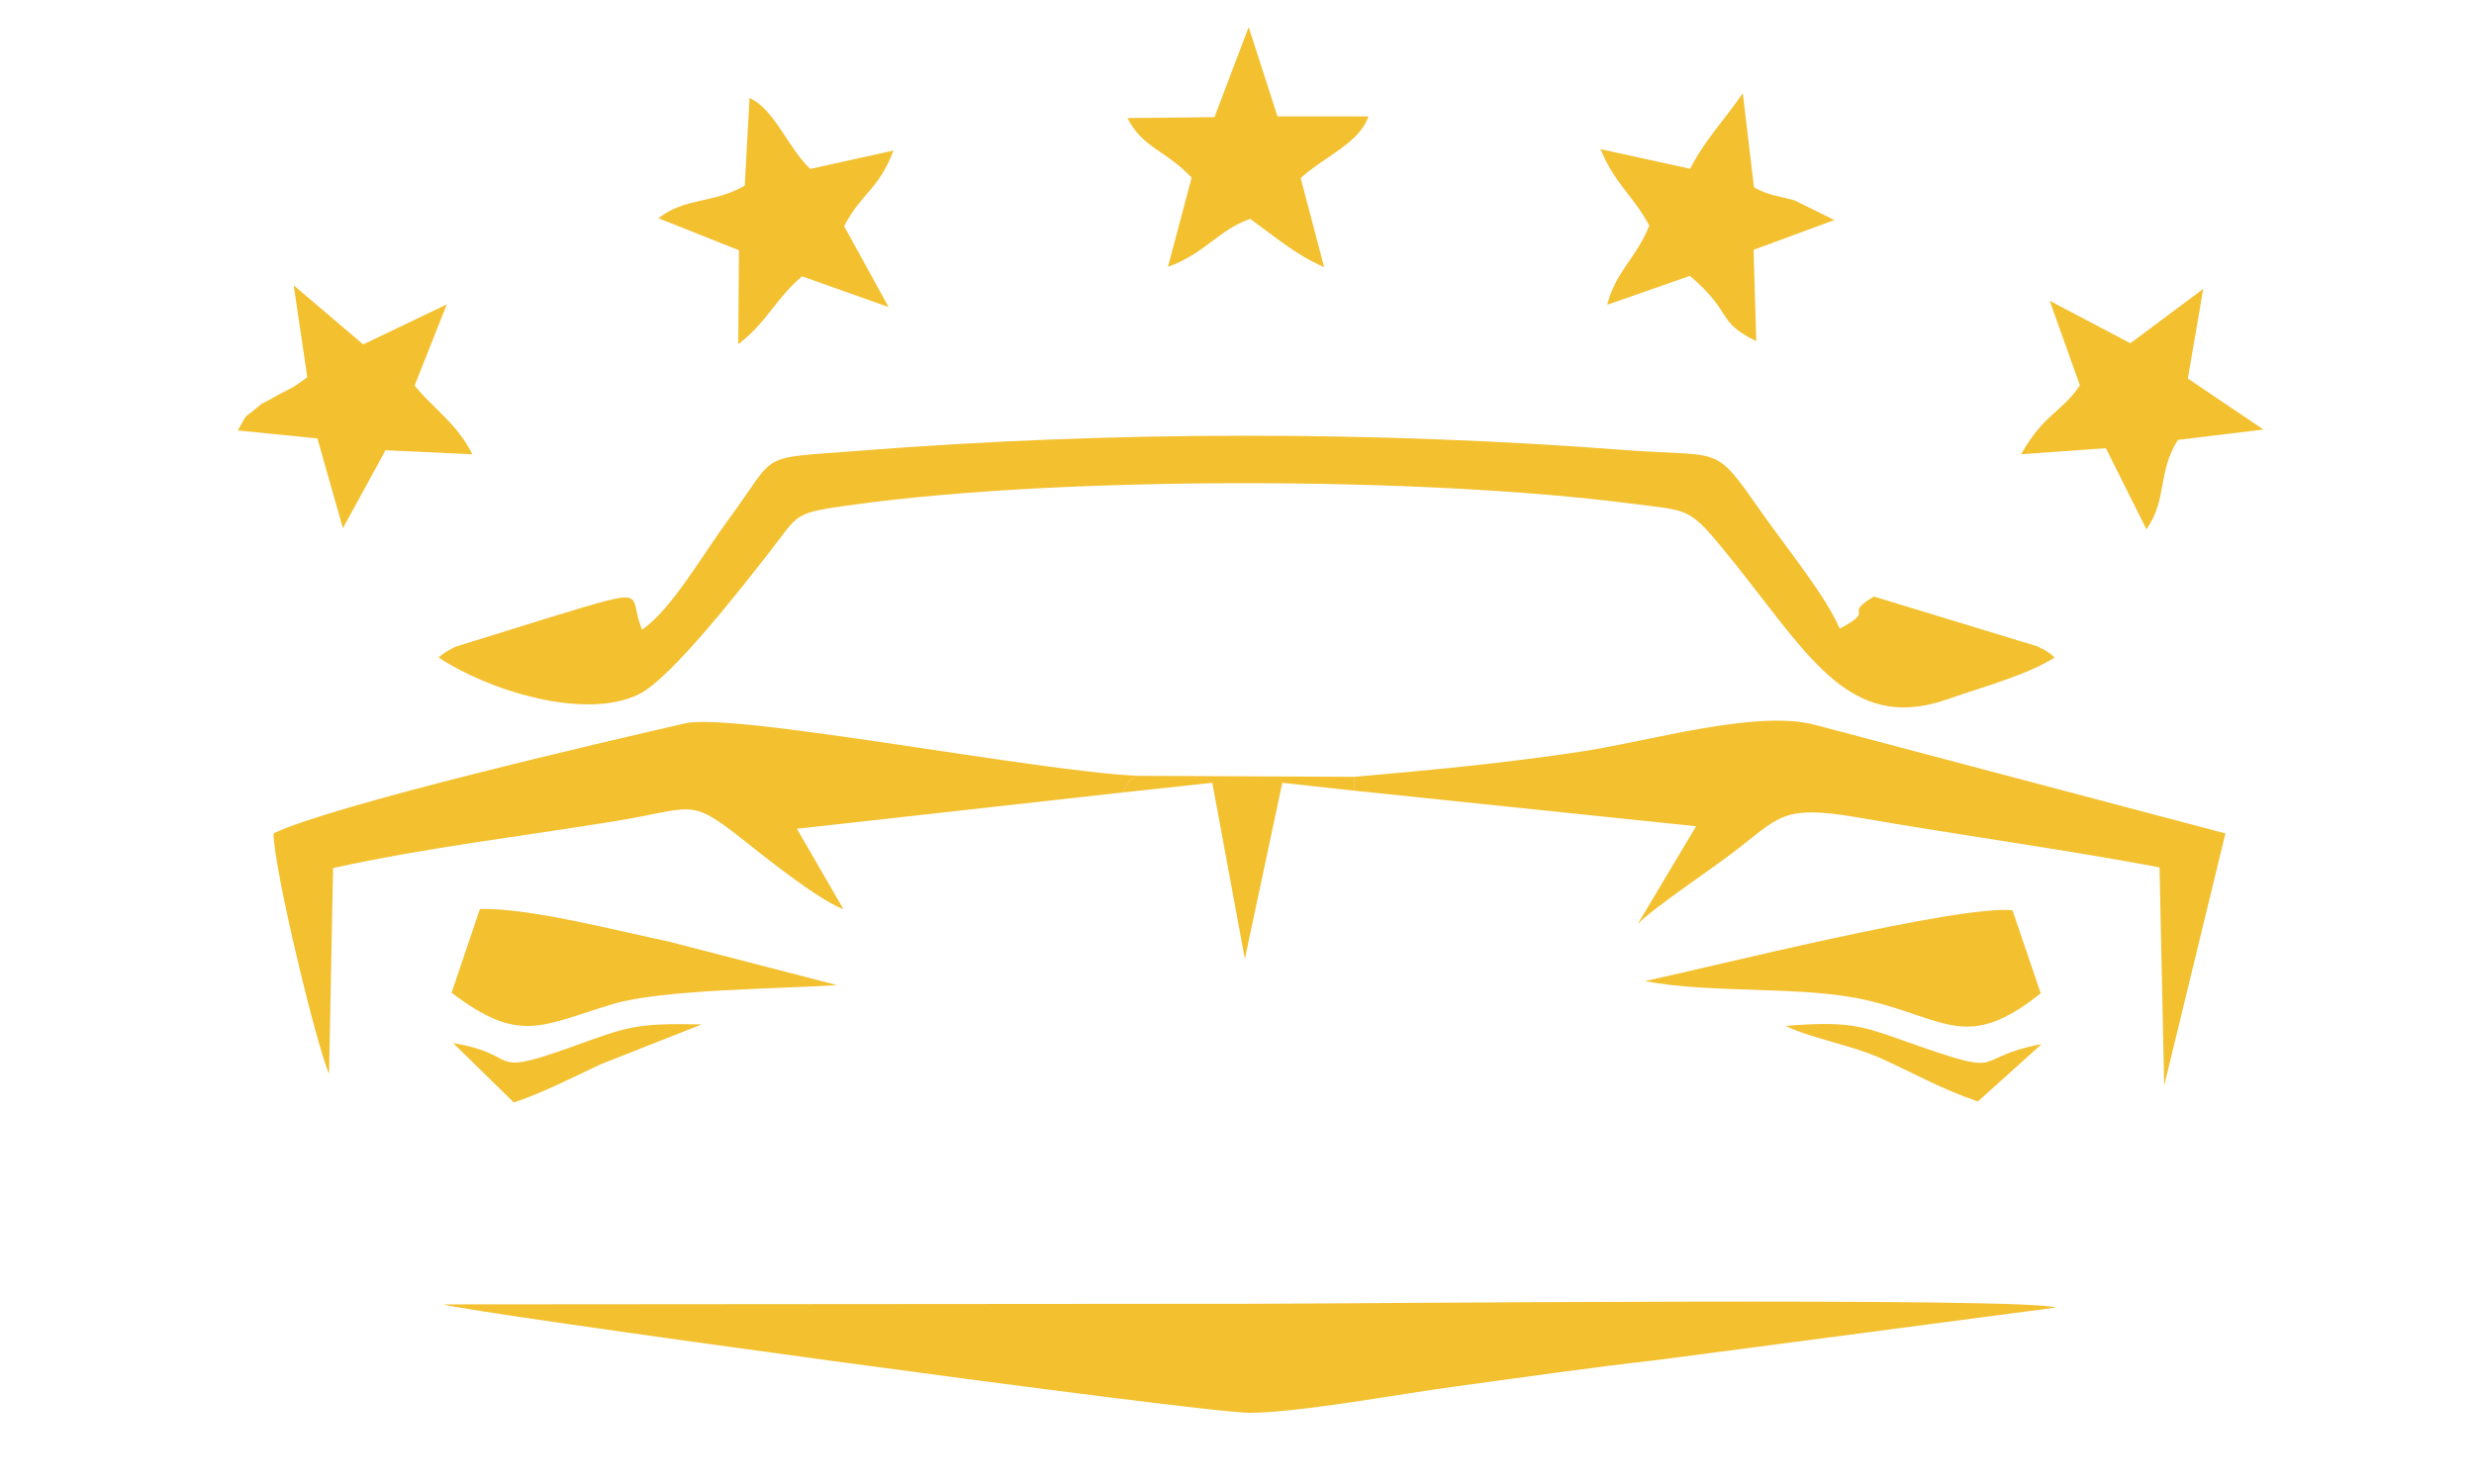
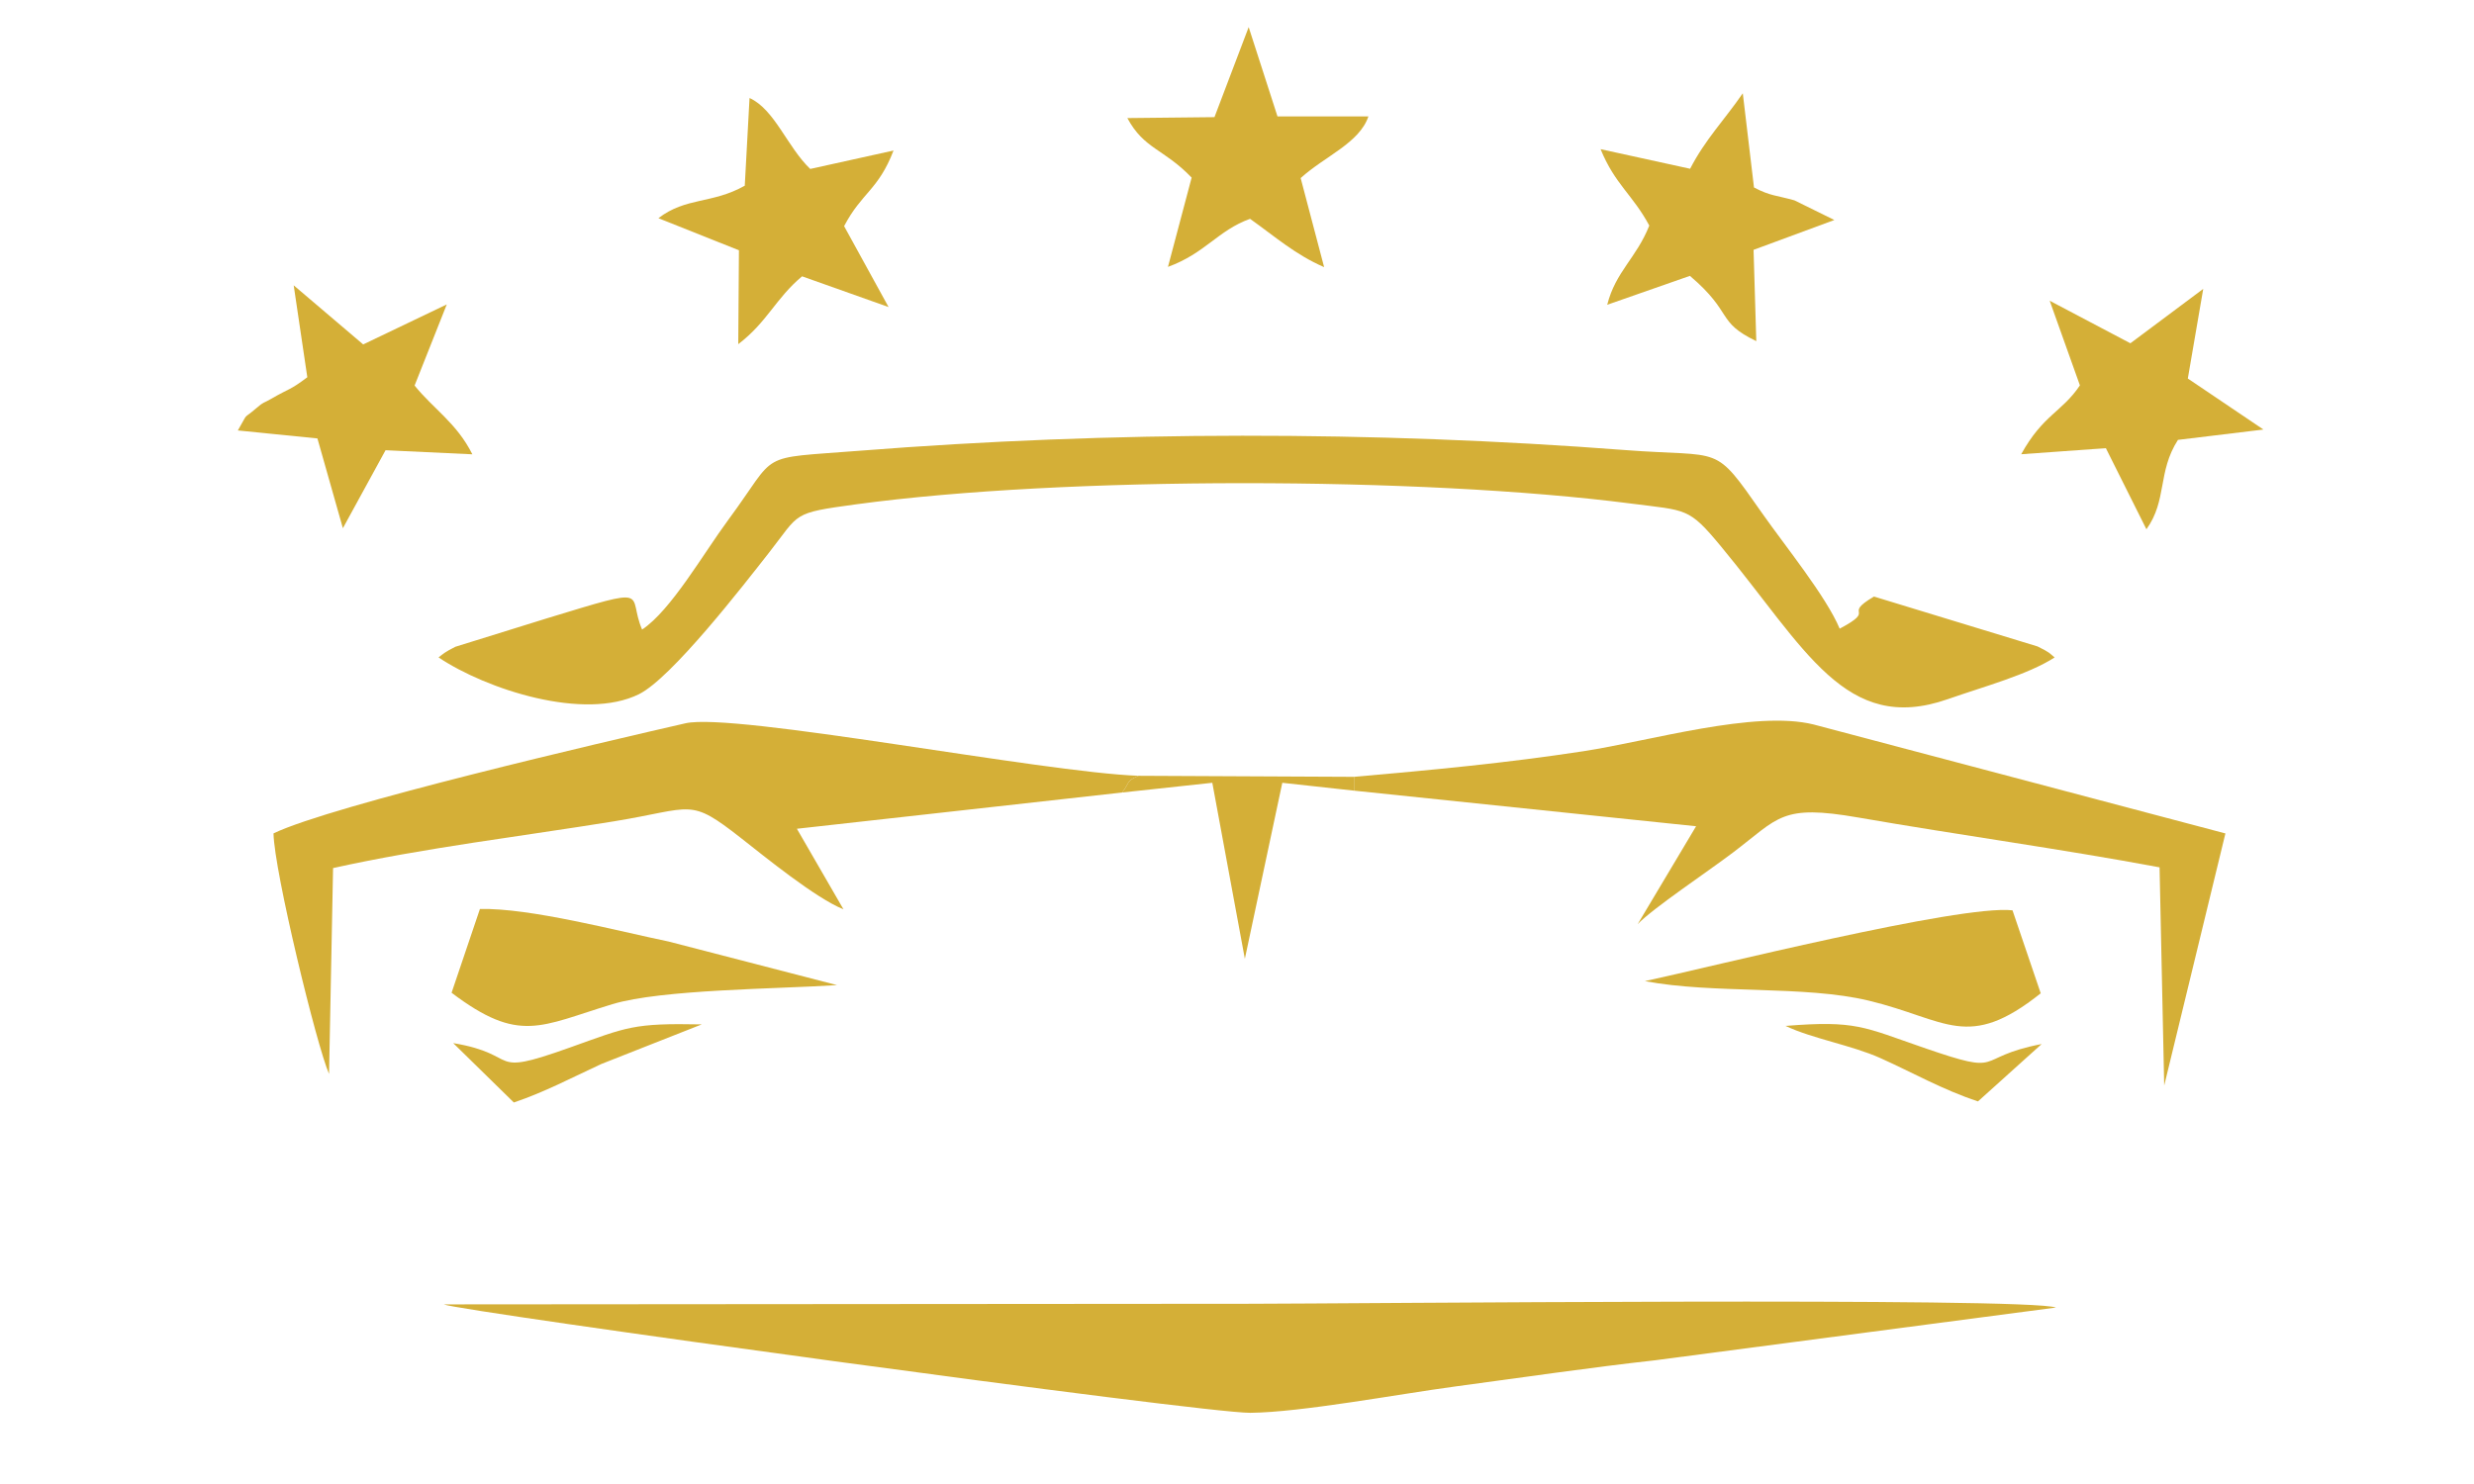
<svg xmlns="http://www.w3.org/2000/svg" xml:space="preserve" width="240px" height="144px" version="1.1" style="shape-rendering:geometricPrecision; text-rendering:geometricPrecision; image-rendering:optimizeQuality; fill-rule:evenodd; clip-rule:evenodd" viewBox="0 0 240 144">
  <defs>
    <style type="text/css">
   
-     .fil0 {fill:#F3C02F}
+     .fil0 {fill:#D4AF37}
   
  </style>
  </defs>
  <g id="Capa_x0020_1">
    <path class="fil0" d="M199.445 126.879c-2.688,-1.029 -69.128,-0.371 -78.164,-0.367l-78.239 0.059c1.356,0.644 73.667,10.563 78.239,10.522 4.944,-0.044 14.333,-1.811 19.924,-2.561 6.455,-0.867 13.115,-1.843 19.356,-2.537l38.884 -5.116z" />
    <path class="fil0" d="M62.289 61.09c-1.511,-3.512 1.269,-4.288 -9.184,-1.106l-8.934 2.777c-1.026,0.515 -1.197,0.695 -1.626,1.033 4.687,3.137 14.149,6.175 19.43,3.572 3.167,-1.561 10.109,-10.529 12.638,-13.755 3.024,-3.856 2.136,-3.818 8.444,-4.675 20.24,-2.748 54.81,-2.697 75.132,-0.078 5.477,0.705 5.608,0.356 8.762,4.163 8.182,9.876 12.05,18.304 22.006,14.821 3.522,-1.233 7.761,-2.371 10.361,-4.048 -0.545,-0.443 -0.429,-0.464 -1.663,-1.069l-15.862 -4.839c-3.188,1.881 0.389,1.144 -3.328,3.117 -1.317,-3.141 -5.301,-8.036 -7.513,-11.191 -4.801,-6.854 -3.686,-5.404 -13.314,-6.141 -24.43,-1.87 -49.825,-1.858 -74.251,0.067 -10.165,0.8 -7.771,-0.015 -12.729,6.695 -2.438,3.299 -5.556,8.782 -8.369,10.657z" />
    <path class="fil0" d="M108.853 76.902c0.787,-0.986 0.331,-1.083 1.591,-1.623 -9.299,-0.332 -39.219,-6.174 -43.945,-5.095 -7.687,1.757 -34.256,7.937 -39.966,10.683 0.058,3.639 4.195,20.646 5.388,23.343l0.39 -19.976c8.764,-1.952 18.485,-3.11 27.241,-4.535 7.78,-1.267 7.252,-2.359 12.344,1.633 2.269,1.778 7.221,5.819 9.929,6.904l-4.519 -7.817 31.547 -3.517z" />
    <path class="fil0" d="M131.349 75.38l0 1.34 33.187 3.455 -5.665 9.496c1.531,-1.584 6.695,-5.013 9.267,-6.963 4.458,-3.377 4.646,-4.683 12.127,-3.381 9.819,1.708 19.463,3.013 29.232,4.835l0.449 21.175 5.938 -24.464 -39.943 -10.571c-5.693,-1.417 -15.891,1.605 -22.343,2.594 -7.474,1.144 -14.624,1.816 -22.249,2.484z" />
    <path class="fil0" d="M159.572 95.203c6.632,1.267 15.47,0.383 21.746,1.902 7.551,1.827 9.552,4.932 16.651,-0.719l-2.738 -8.053c-5.115,-0.569 -29.528,5.559 -35.659,6.87z" />
    <path class="fil0" d="M43.807 96.332c6.579,4.974 8.593,3.234 15.606,1.106 4.757,-1.441 16.023,-1.472 21.788,-1.848l-16.351 -4.231c-4.775,-0.983 -13.487,-3.287 -18.294,-3.153l-2.749 8.126z" />
    <path class="fil0" d="M117.814 11.367l-8.451 0.09c1.619,3.019 3.533,2.965 6.237,5.777l-2.297 8.663c3.619,-1.319 4.837,-3.535 7.962,-4.663 2.401,1.704 4.394,3.479 7.188,4.688l-2.277 -8.643c2.352,-2.129 5.687,-3.388 6.573,-5.982l-8.821 0.001 -2.795 -8.667 -3.319 8.736z" />
    <path class="fil0" d="M163.956 16.376l-8.685 -1.902c1.393,3.416 3.122,4.424 4.725,7.416 -1.263,3.168 -3.264,4.46 -4.082,7.684l8.023 -2.806c4.267,3.63 2.498,4.429 6.439,6.335l-0.265 -8.859 7.838 -2.896 -3.87 -1.906c-1.782,-0.501 -2.329,-0.413 -3.926,-1.251l-1.087 -9.141c-1.786,2.598 -3.631,4.46 -5.11,7.326z" />
    <path class="fil0" d="M72.249 18.019c-3.165,1.784 -5.703,1.095 -8.377,3.154l7.811 3.114 -0.065 9.107c2.807,-2.132 3.636,-4.447 6.191,-6.581l8.39 2.981 -4.313 -7.85c1.701,-3.258 3.318,-3.49 4.794,-7.337l-8.081 1.786c-2.239,-2.15 -3.453,-5.778 -5.887,-6.883l-0.463 8.509z" />
    <path class="fil0" d="M206.666 33.31l-7.827 -4.128 2.931 8.212c-1.745,2.601 -3.572,2.84 -5.697,6.683l8.215 -0.589 3.935 7.87c2.026,-2.824 1.059,-5.562 3.058,-8.674l8.293 -1.004 -7.336 -4.95 1.495 -8.698 -7.067 5.278z" />
    <path class="fil0" d="M29.812 36.605c-1.729,1.308 -1.73,1.061 -3.445,2.061 -0.899,0.523 -0.732,0.277 -1.495,0.936 -1.442,1.244 -0.666,0.212 -1.799,2.167l7.72 0.775 2.47 8.711 4.139 -7.567 8.421 0.396c-1.513,-3.029 -3.787,-4.415 -5.604,-6.673l3.122 -7.872 -8.109 3.883 -6.741 -5.735 1.321 8.918z" />
    <path class="fil0" d="M108.853 76.902l8.752 -0.945 3.157 17.081 3.633 -17.079 6.954 0.761 0 -1.34 -20.905 -0.101c-1.26,0.54 -0.804,0.637 -1.591,1.623z" />
    <path class="fil0" d="M43.965 101.218l5.882 5.762c2.981,-1.007 5.557,-2.38 8.485,-3.734l9.745 -3.844c-6.706,-0.133 -7.198,0.25 -12.817,2.254 -8.227,2.934 -4.533,0.688 -11.295,-0.438z" />
    <path class="fil0" d="M191.881 106.875l6.177 -5.566c-6.823,1.311 -3.307,3.168 -11.459,0.352 -5.838,-2.016 -6.545,-2.659 -13.387,-2.112 2.594,1.237 6.411,1.869 9.216,3.129 3.13,1.406 6.028,3.066 9.453,4.197z" />
  </g>
</svg>
